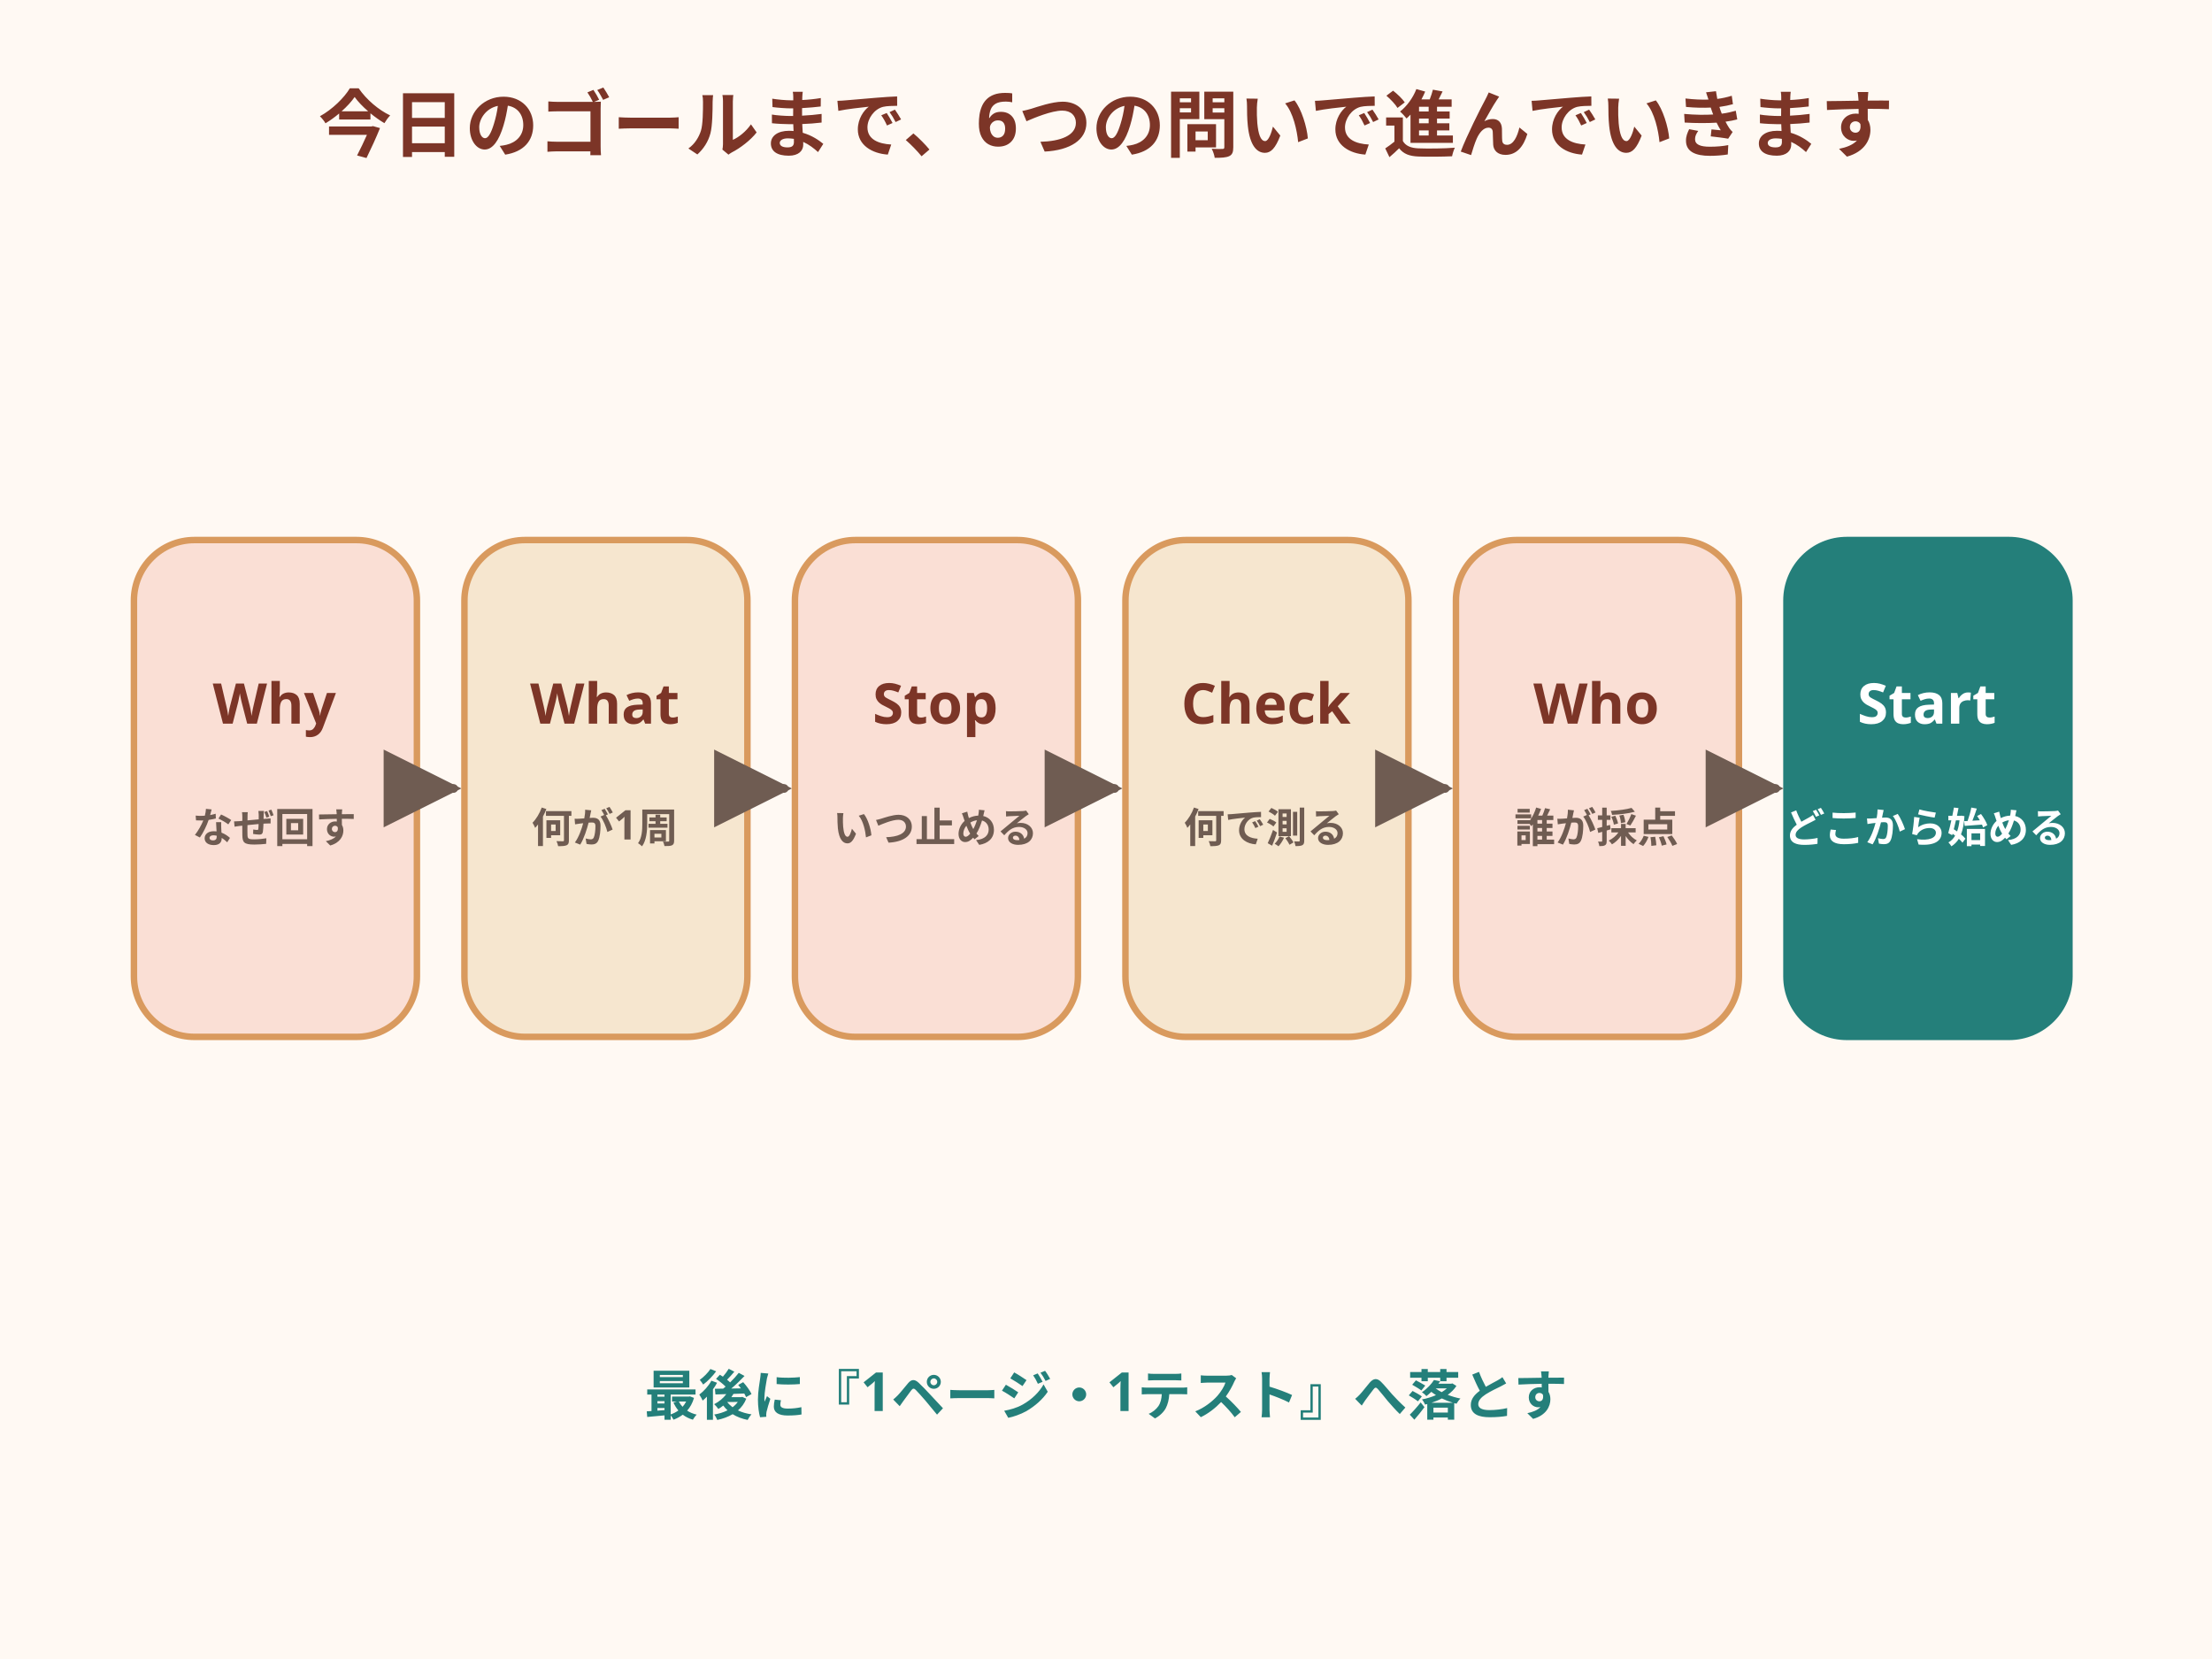
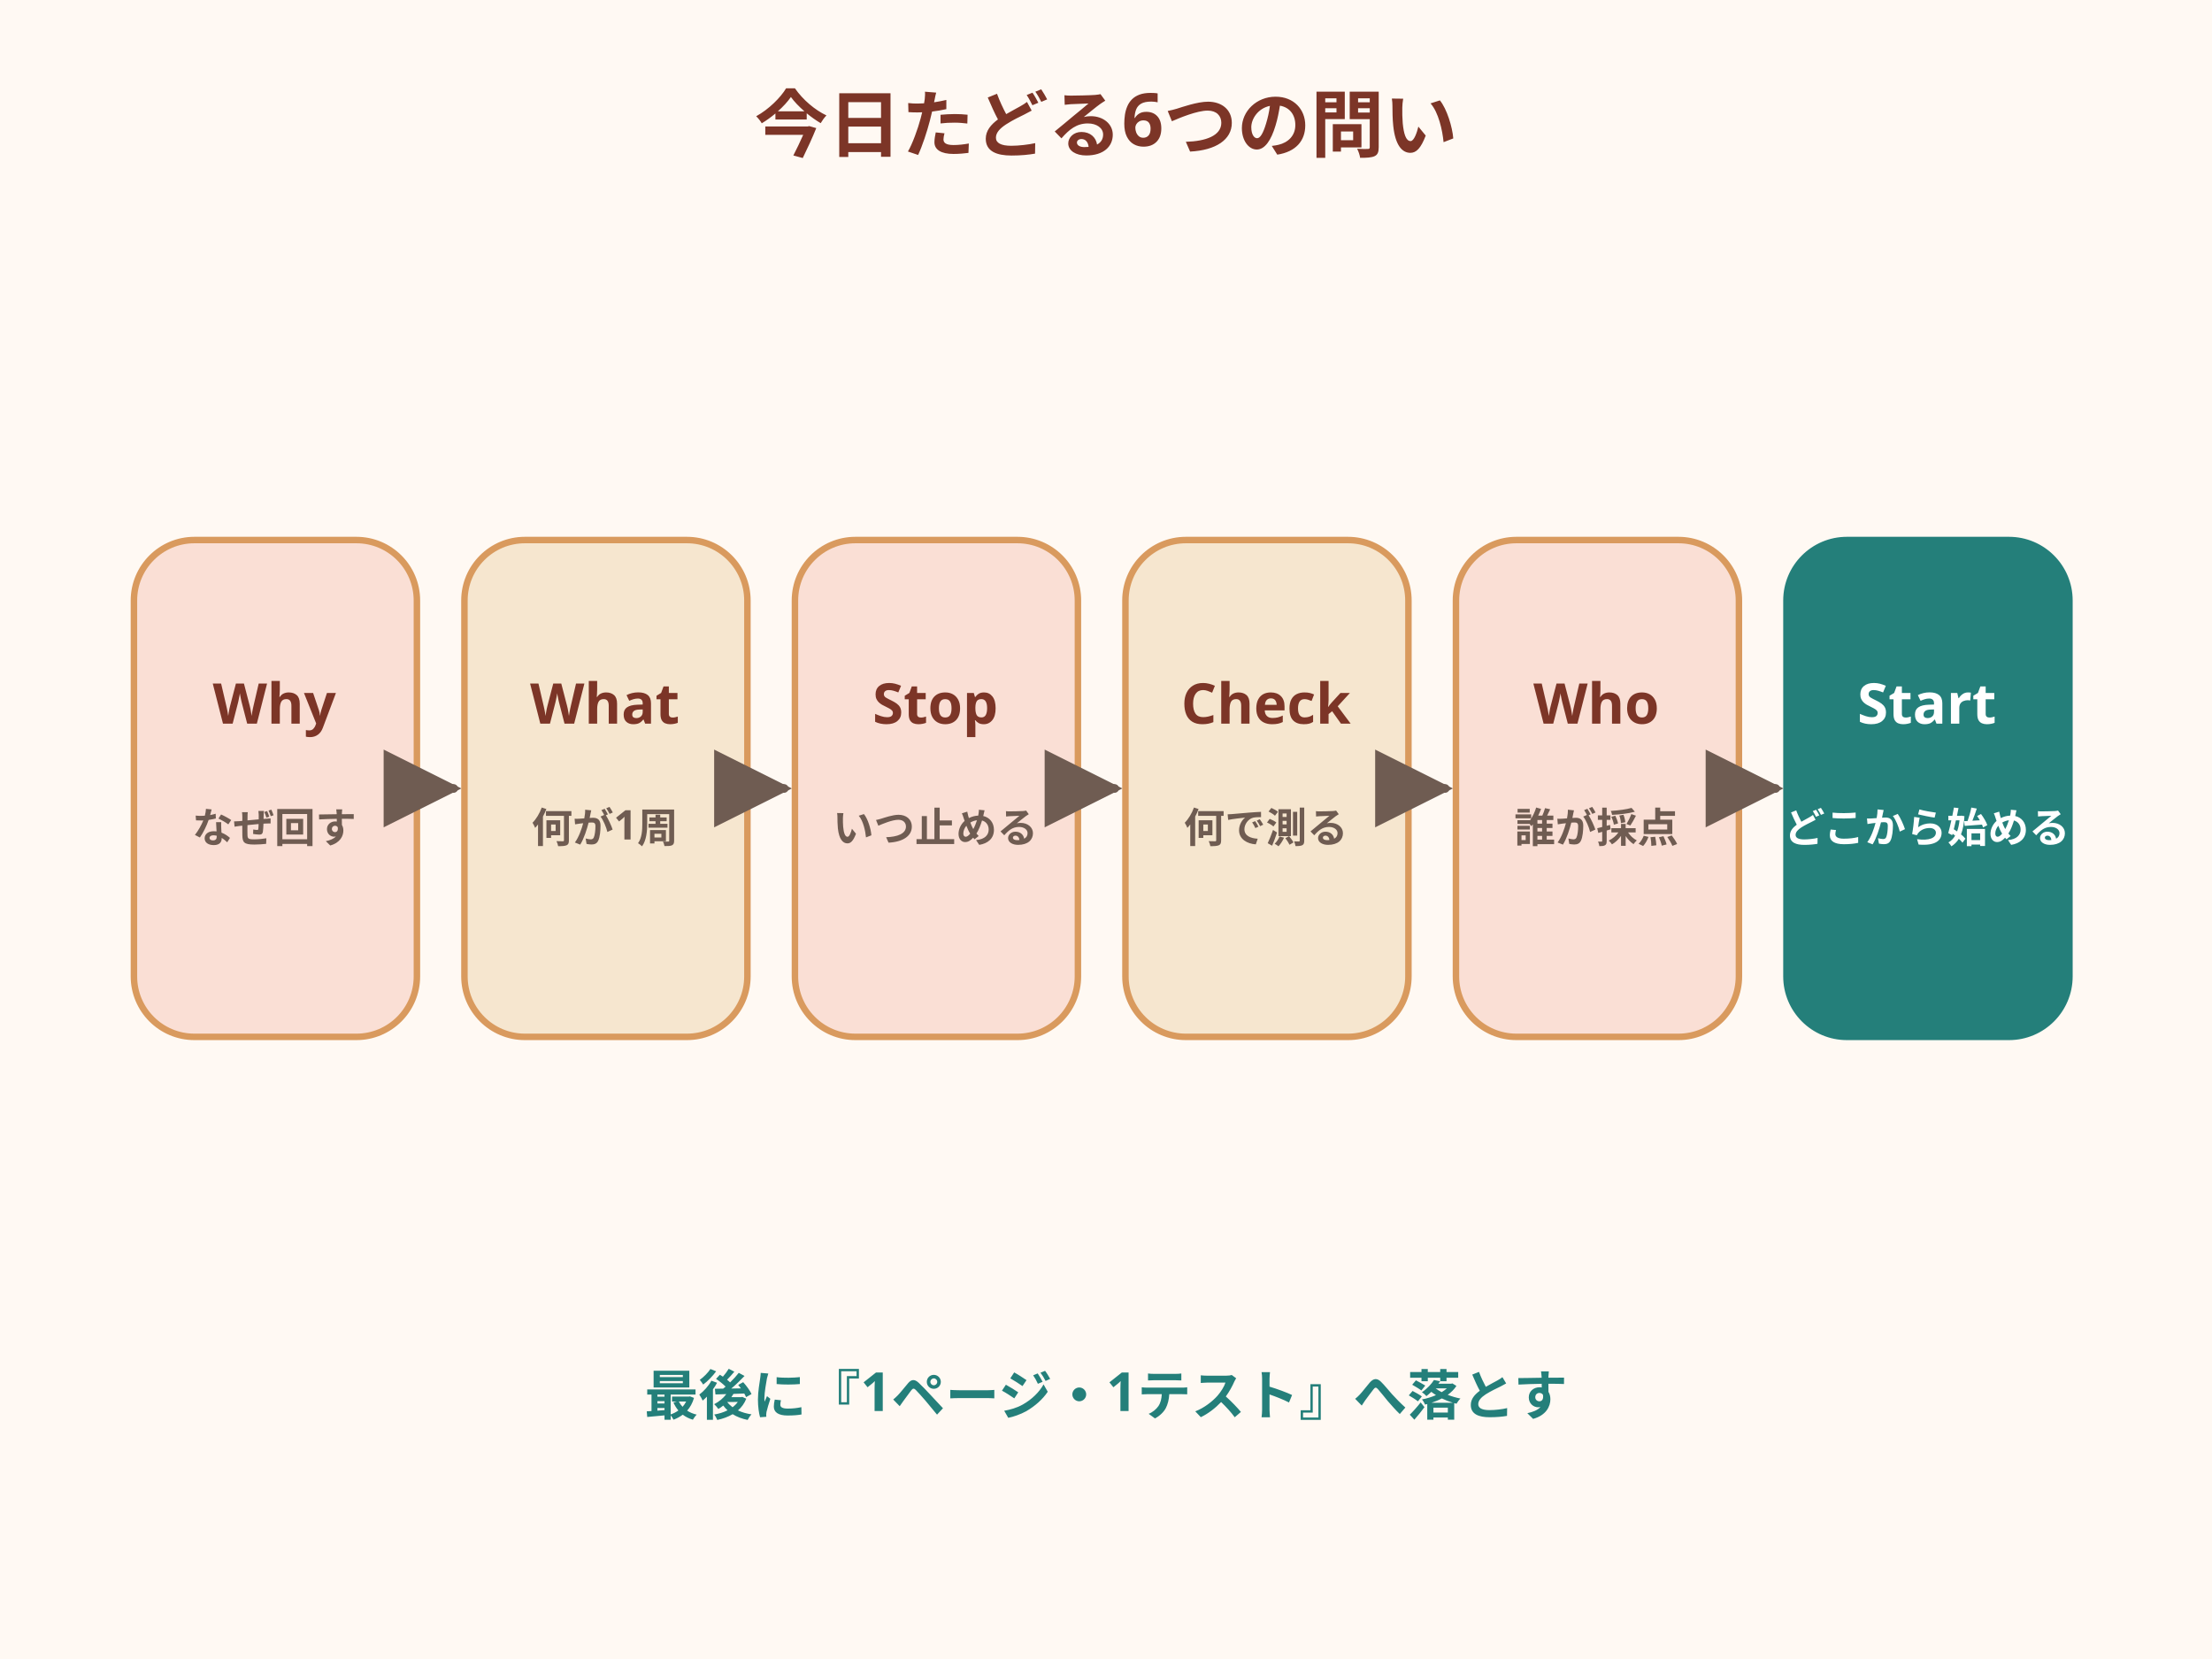
<svg xmlns="http://www.w3.org/2000/svg" width="1024" height="768" viewBox="0 0 1024 768">
  <defs>
    <marker id="arrow" viewBox="0 0 10 10" refX="9" refY="5" markerWidth="9" markerHeight="9" orient="auto-start-reverse">
      <path d="M 0 0 L 10 5 L 0 10 z" fill="context-stroke" />
    </marker>
  </defs>
  <rect width="1024" height="768" fill="#FFF9F3" />
-   <text x="512" y="70" text-anchor="middle" font-family="Hiragino Sans, Yu Gothic, sans-serif" font-size="34" font-weight="800" fill="#7C3527">今日のゴールまで、6つの問いで進んでいきます</text>
+   <text x="512" y="70" text-anchor="middle" font-family="Hiragino Sans, Yu Gothic, sans-serif" font-size="34" font-weight="800" fill="#7C3527">今日たどる6つの問い</text>
  <rect x="62" y="250" width="131" height="230" rx="28" fill="#FADFD5" stroke="#D99A5E" stroke-width="3" />
  <text x="127" y="335" text-anchor="middle" font-family="Hiragino Sans, Yu Gothic, sans-serif" font-size="26" font-weight="800" fill="#7C3527">Why</text>
  <text x="127" y="390" text-anchor="middle" font-family="Hiragino Sans, Yu Gothic, sans-serif" font-size="19" font-weight="600" fill="#6F5C52">なぜ回す</text>
  <line x1="198" y1="365" x2="210" y2="365" stroke="#6F5C52" stroke-width="4" stroke-linecap="round" marker-end="url(#arrow)" />
  <rect x="215" y="250" width="131" height="230" rx="28" fill="#F6E6CF" stroke="#D99A5E" stroke-width="3" />
  <text x="280" y="335" text-anchor="middle" font-family="Hiragino Sans, Yu Gothic, sans-serif" font-size="26" font-weight="800" fill="#7C3527">What</text>
  <text x="280" y="390" text-anchor="middle" font-family="Hiragino Sans, Yu Gothic, sans-serif" font-size="19" font-weight="600" fill="#6F5C52">何が1周</text>
  <line x1="351" y1="365" x2="363" y2="365" stroke="#6F5C52" stroke-width="4" stroke-linecap="round" marker-end="url(#arrow)" />
  <rect x="368" y="250" width="131" height="230" rx="28" fill="#FADFD5" stroke="#D99A5E" stroke-width="3" />
  <text x="433" y="335" text-anchor="middle" font-family="Hiragino Sans, Yu Gothic, sans-serif" font-size="26" font-weight="800" fill="#7C3527">Stop</text>
  <text x="433" y="390" text-anchor="middle" font-family="Hiragino Sans, Yu Gothic, sans-serif" font-size="19" font-weight="600" fill="#6F5C52">いつ止める</text>
  <line x1="504" y1="365" x2="516" y2="365" stroke="#6F5C52" stroke-width="4" stroke-linecap="round" marker-end="url(#arrow)" />
  <rect x="521" y="250" width="131" height="230" rx="28" fill="#F6E6CF" stroke="#D99A5E" stroke-width="3" />
  <text x="586" y="335" text-anchor="middle" font-family="Hiragino Sans, Yu Gothic, sans-serif" font-size="26" font-weight="800" fill="#7C3527">Check</text>
  <text x="586" y="390" text-anchor="middle" font-family="Hiragino Sans, Yu Gothic, sans-serif" font-size="19" font-weight="600" fill="#6F5C52">何で測る</text>
  <line x1="657" y1="365" x2="669" y2="365" stroke="#6F5C52" stroke-width="4" stroke-linecap="round" marker-end="url(#arrow)" />
  <rect x="674" y="250" width="131" height="230" rx="28" fill="#FADFD5" stroke="#D99A5E" stroke-width="3" />
  <text x="739" y="335" text-anchor="middle" font-family="Hiragino Sans, Yu Gothic, sans-serif" font-size="26" font-weight="800" fill="#7C3527">Who</text>
  <text x="739" y="390" text-anchor="middle" font-family="Hiragino Sans, Yu Gothic, sans-serif" font-size="19" font-weight="600" fill="#6F5C52">誰が採点</text>
  <line x1="810" y1="365" x2="822" y2="365" stroke="#6F5C52" stroke-width="4" stroke-linecap="round" marker-end="url(#arrow)" />
  <rect x="827" y="250" width="131" height="230" rx="28" fill="#247F7A" stroke="#247F7A" stroke-width="3" />
  <text x="892" y="335" text-anchor="middle" font-family="Hiragino Sans, Yu Gothic, sans-serif" font-size="26" font-weight="800" fill="#FFFFFF">Start</text>
  <text x="892" y="390" text-anchor="middle" font-family="Hiragino Sans, Yu Gothic, sans-serif" font-size="19" font-weight="600" fill="#FFFFFF">どこから始める</text>
  <text x="512" y="655" text-anchor="middle" font-family="Hiragino Sans, Yu Gothic, sans-serif" font-size="25" font-weight="800" fill="#247F7A">最後に『1ページ・1テスト』へ落とす</text>
</svg>
